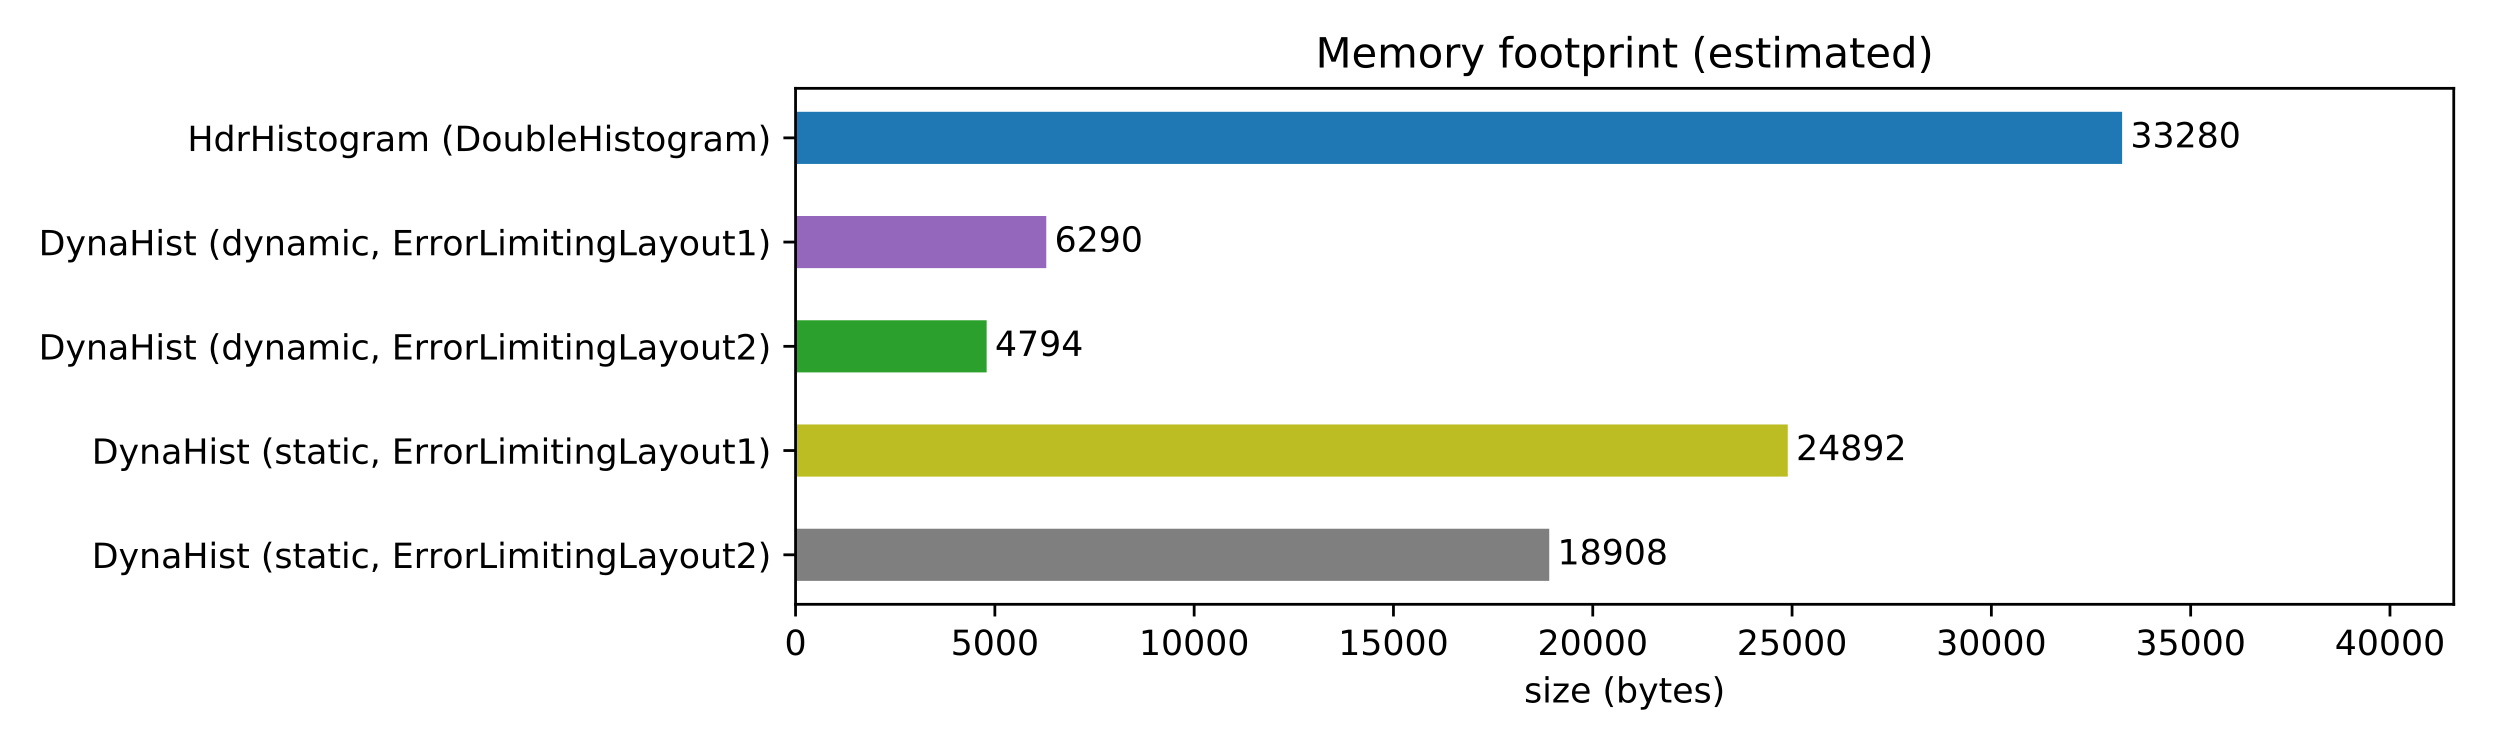
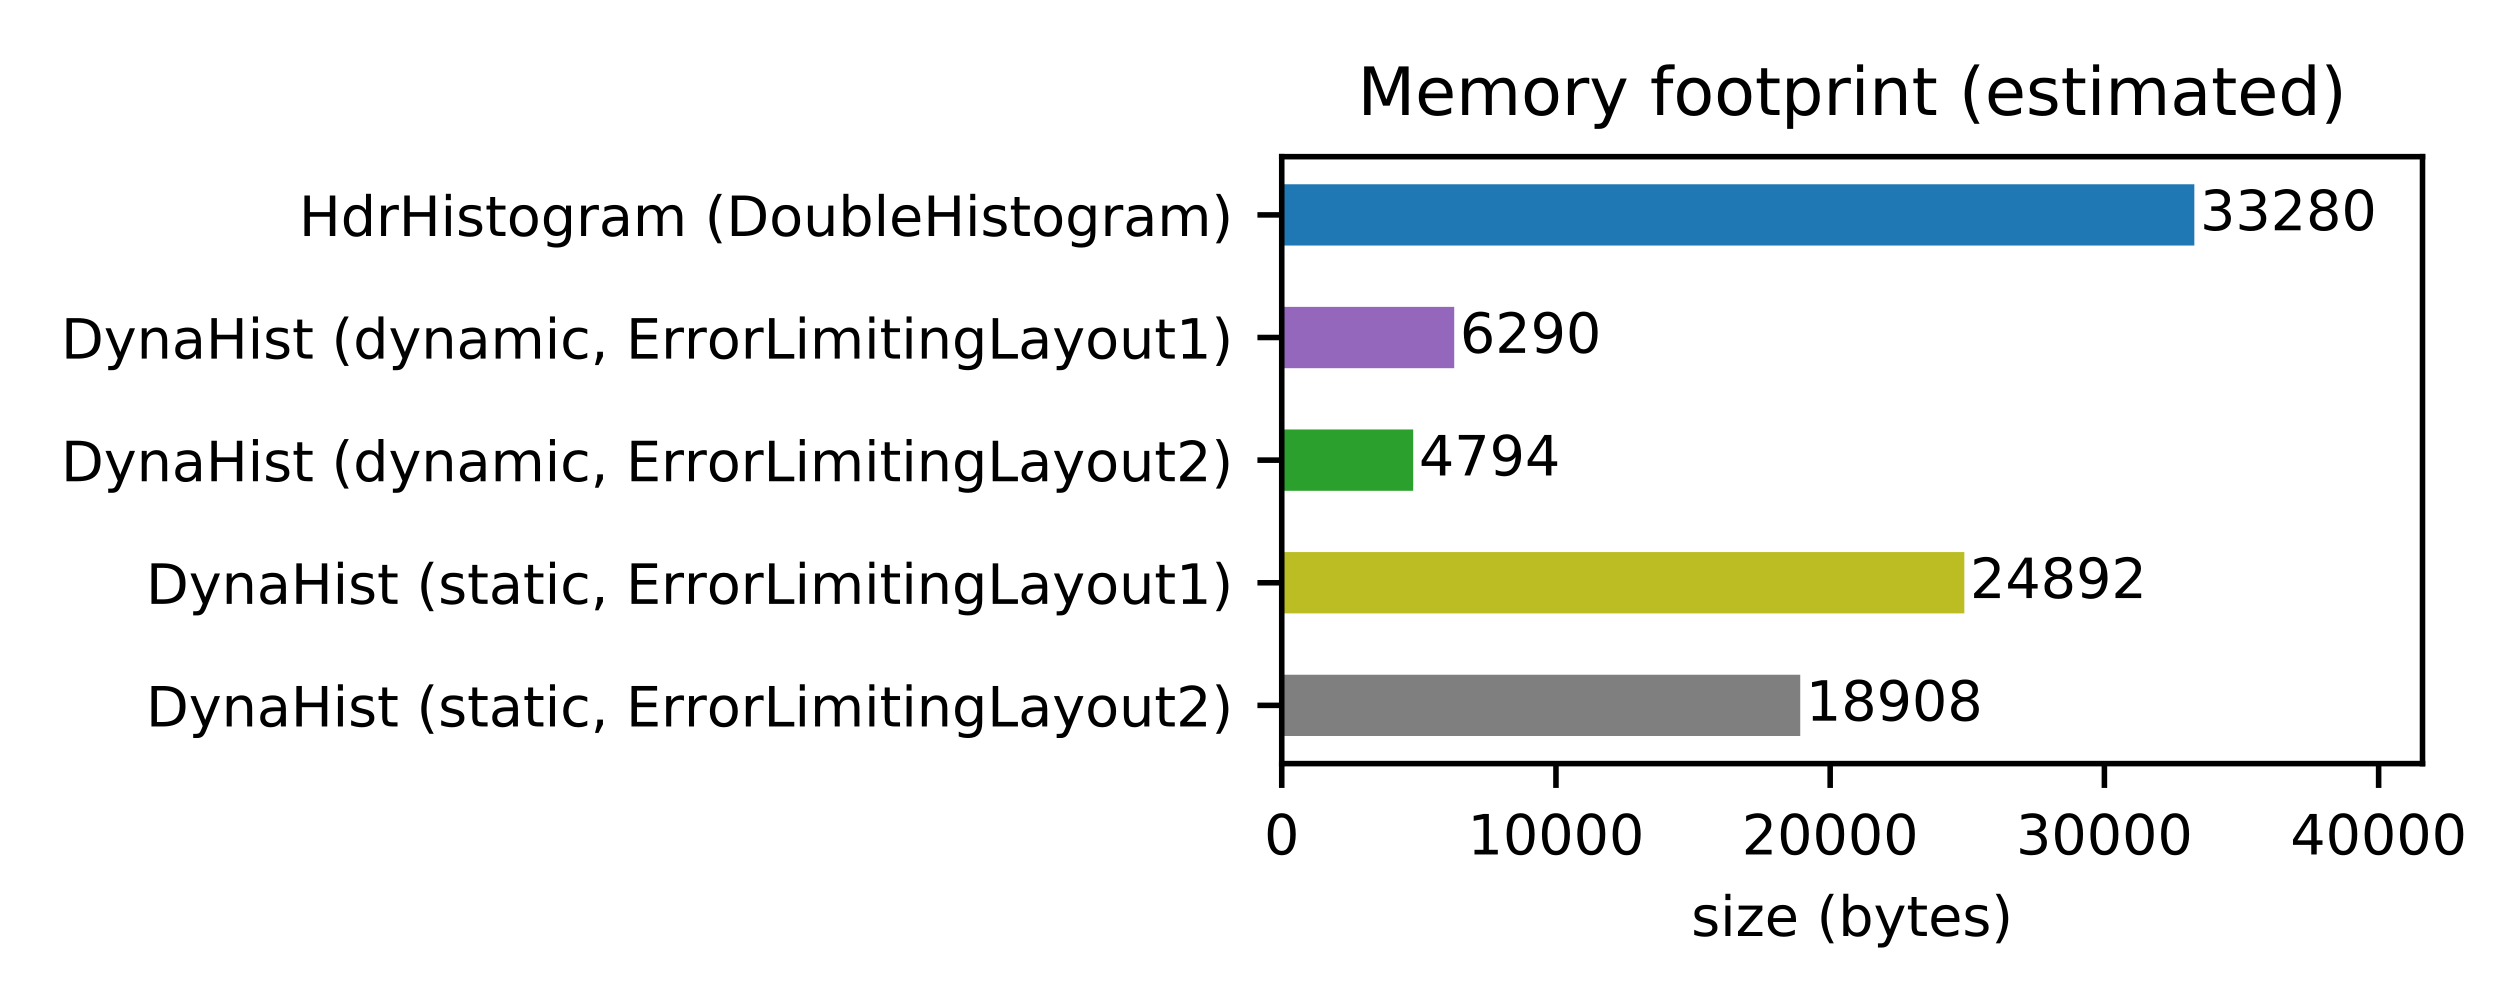
- <svg xmlns="http://www.w3.org/2000/svg" xmlns:xlink="http://www.w3.org/1999/xlink" height="216pt" version="1.1" viewBox="0 0 720 216" width="720pt">
+ <svg xmlns="http://www.w3.org/2000/svg" xmlns:xlink="http://www.w3.org/1999/xlink" height="144pt" version="1.1" viewBox="0 0 360 144" width="360pt">
  <defs>
    <style type="text/css">
*{stroke-linecap:butt;stroke-linejoin:round;}
  </style>
  </defs>
  <g id="figure_1">
    <g id="patch_1">
-       <path d="M 0 216  L 720 216  L 720 0  L 0 0  z " style="fill:#ffffff;" />
+       <path d="M 0 144  L 360 144  L 360 0  L 0 0  z " style="fill:#ffffff;" />
    </g>
    <g id="axes_1">
      <g id="patch_2">
-         <path d="M 229.12 174.04  L 706.68 174.04  L 706.68 25.44  L 229.12 25.44  z " style="fill:#ffffff;" />
+         <path d="M 184.57 109.96  L 348.84 109.96  L 348.84 22.56  L 184.57 22.56  z " style="fill:#ffffff;" />
      </g>
      <g id="patch_3">
-         <path clip-path="url(#pbfd92717bb)" d="M 229.12 167.285  L 446.18 167.285  L 446.18 152.275  L 229.12 152.275  z " style="fill:#7f7f7f;" />
+         <path clip-path="url(#p6c9e7f36b6)" d="M 184.57 105.987  L 259.234 105.987  L 259.234 97.159  L 184.57 97.159  z " style="fill:#7f7f7f;" />
      </g>
      <g id="patch_4">
-         <path clip-path="url(#pbfd92717bb)" d="M 229.12 137.265  L 514.875 137.265  L 514.875 122.255  L 229.12 122.255  z " style="fill:#bcbd22;" />
+         <path clip-path="url(#p6c9e7f36b6)" d="M 184.57 88.331  L 282.863 88.331  L 282.863 79.502  L 184.57 79.502  z " style="fill:#bcbd22;" />
      </g>
      <g id="patch_5">
-         <path clip-path="url(#pbfd92717bb)" d="M 229.12 107.245  L 284.154 107.245  L 284.154 92.235  L 229.12 92.235  z " style="fill:#2ca02c;" />
+         <path clip-path="url(#p6c9e7f36b6)" d="M 184.57 70.674  L 203.501 70.674  L 203.501 61.846  L 184.57 61.846  z " style="fill:#2ca02c;" />
      </g>
      <g id="patch_6">
-         <path clip-path="url(#pbfd92717bb)" d="M 229.12 77.225  L 301.328 77.225  L 301.328 62.215  L 229.12 62.215  z " style="fill:#9467bd;" />
+         <path clip-path="url(#p6c9e7f36b6)" d="M 184.57 53.018  L 209.408 53.018  L 209.408 44.189  L 184.57 44.189  z " style="fill:#9467bd;" />
      </g>
      <g id="patch_7">
-         <path clip-path="url(#pbfd92717bb)" d="M 229.12 47.205  L 611.168 47.205  L 611.168 32.195  L 229.12 32.195  z " style="fill:#1f77b4;" />
+         <path clip-path="url(#p6c9e7f36b6)" d="M 184.57 35.361  L 315.986 35.361  L 315.986 26.533  L 184.57 26.533  z " style="fill:#1f77b4;" />
      </g>
      <g id="matplotlib.axis_1">
        <g id="xtick_1">
          <g id="line2d_1">
            <defs>
-               <path d="M 0 0  L 0 3.5  " id="m7720853789" style="stroke:#000000;stroke-width:0.8;" />
-             </defs>
-             <g>
-               <use style="stroke:#000000;stroke-width:0.8;" x="229.12" xlink:href="#m7720853789" y="174.04" />
+               <path d="M 0 0  L 0 3.5  " id="m98d4eafa57" style="stroke:#000000;stroke-width:0.8;" />
+             </defs>
+             <g>
+               <use style="stroke:#000000;stroke-width:0.8;" x="184.57" xlink:href="#m98d4eafa57" y="109.96" />
            </g>
          </g>
          <g id="text_1">
            <defs>
              <path d="M 31.781 66.406  Q 24.172 66.406 20.328 58.906  Q 16.5 51.422 16.5 36.375  Q 16.5 21.391 20.328 13.891  Q 24.172 6.391 31.781 6.391  Q 39.453 6.391 43.281 13.891  Q 47.125 21.391 47.125 36.375  Q 47.125 51.422 43.281 58.906  Q 39.453 66.406 31.781 66.406  z M 31.781 74.219  Q 44.047 74.219 50.516 64.516  Q 56.984 54.828 56.984 36.375  Q 56.984 17.969 50.516 8.266  Q 44.047 -1.422 31.781 -1.422  Q 19.531 -1.422 13.062 8.266  Q 6.594 17.969 6.594 36.375  Q 6.594 54.828 13.062 64.516  Q 19.531 74.219 31.781 74.219  z " id="DejaVuSans-30" />
            </defs>
-             <g transform="translate(225.9387 188.6384)scale(0.1 -0.1)">
+             <g transform="translate(182.025 123.0387)scale(0.08 -0.08)">
              <use xlink:href="#DejaVuSans-30" />
            </g>
          </g>
        </g>
        <g id="xtick_2">
          <g id="line2d_2">
            <g>
-               <use style="stroke:#000000;stroke-width:0.8;" x="286.519" xlink:href="#m7720853789" y="174.04" />
+               <use style="stroke:#000000;stroke-width:0.8;" x="224.058" xlink:href="#m98d4eafa57" y="109.96" />
            </g>
          </g>
          <g id="text_2">
            <defs>
-               <path d="M 10.797 72.906  L 49.516 72.906  L 49.516 64.594  L 19.828 64.594  L 19.828 46.734  Q 21.969 47.469 24.109 47.828  Q 26.266 48.188 28.422 48.188  Q 40.625 48.188 47.75 41.5  Q 54.891 34.812 54.891 23.391  Q 54.891 11.625 47.562 5.094  Q 40.234 -1.422 26.906 -1.422  Q 22.312 -1.422 17.547 -0.641  Q 12.797 0.141 7.719 1.703  L 7.719 11.625  Q 12.109 9.234 16.797 8.062  Q 21.484 6.891 26.703 6.891  Q 35.156 6.891 40.078 11.328  Q 45.016 15.766 45.016 23.391  Q 45.016 31 40.078 35.438  Q 35.156 39.891 26.703 39.891  Q 22.75 39.891 18.812 39.016  Q 14.891 38.141 10.797 36.281  z " id="DejaVuSans-35" />
-             </defs>
-             <g transform="translate(273.794 188.6384)scale(0.1 -0.1)">
-               <use xlink:href="#DejaVuSans-35" />
-               <use x="63.623" xlink:href="#DejaVuSans-30" />
-               <use x="127.246" xlink:href="#DejaVuSans-30" />
-               <use x="190.869" xlink:href="#DejaVuSans-30" />
-             </g>
-           </g>
-         </g>
-         <g id="xtick_3">
-           <g id="line2d_3">
-             <g>
-               <use style="stroke:#000000;stroke-width:0.8;" x="343.918" xlink:href="#m7720853789" y="174.04" />
-             </g>
-           </g>
-           <g id="text_3">
-             <defs>
              <path d="M 12.406 8.297  L 28.516 8.297  L 28.516 63.922  L 10.984 60.406  L 10.984 69.391  L 28.422 72.906  L 38.281 72.906  L 38.281 8.297  L 54.391 8.297  L 54.391 0  L 12.406 0  z " id="DejaVuSans-31" />
            </defs>
-             <g transform="translate(328.0118 188.6384)scale(0.1 -0.1)">
+             <g transform="translate(211.333 123.0387)scale(0.08 -0.08)">
              <use xlink:href="#DejaVuSans-31" />
              <use x="63.623" xlink:href="#DejaVuSans-30" />
              <use x="127.246" xlink:href="#DejaVuSans-30" />
              <use x="190.869" xlink:href="#DejaVuSans-30" />
              <use x="254.492" xlink:href="#DejaVuSans-30" />
            </g>
          </g>
        </g>
-         <g id="xtick_4">
-           <g id="line2d_4">
-             <g>
-               <use style="stroke:#000000;stroke-width:0.8;" x="401.317" xlink:href="#m7720853789" y="174.04" />
-             </g>
-           </g>
-           <g id="text_4">
-             <g transform="translate(385.4109 188.6384)scale(0.1 -0.1)">
-               <use xlink:href="#DejaVuSans-31" />
-               <use x="63.623" xlink:href="#DejaVuSans-35" />
-               <use x="127.246" xlink:href="#DejaVuSans-30" />
-               <use x="190.869" xlink:href="#DejaVuSans-30" />
-               <use x="254.492" xlink:href="#DejaVuSans-30" />
-             </g>
-           </g>
-         </g>
-         <g id="xtick_5">
-           <g id="line2d_5">
-             <g>
-               <use style="stroke:#000000;stroke-width:0.8;" x="458.716" xlink:href="#m7720853789" y="174.04" />
-             </g>
-           </g>
-           <g id="text_5">
+         <g id="xtick_3">
+           <g id="line2d_3">
+             <g>
+               <use style="stroke:#000000;stroke-width:0.8;" x="263.546" xlink:href="#m98d4eafa57" y="109.96" />
+             </g>
+           </g>
+           <g id="text_3">
            <defs>
              <path d="M 19.188 8.297  L 53.609 8.297  L 53.609 0  L 7.328 0  L 7.328 8.297  Q 12.938 14.109 22.625 23.891  Q 32.328 33.688 34.812 36.531  Q 39.547 41.844 41.422 45.531  Q 43.312 49.219 43.312 52.781  Q 43.312 58.594 39.234 62.25  Q 35.156 65.922 28.609 65.922  Q 23.969 65.922 18.812 64.312  Q 13.672 62.703 7.812 59.422  L 7.812 69.391  Q 13.766 71.781 18.938 73  Q 24.125 74.219 28.422 74.219  Q 39.75 74.219 46.484 68.547  Q 53.219 62.891 53.219 53.422  Q 53.219 48.922 51.531 44.891  Q 49.859 40.875 45.406 35.406  Q 44.188 33.984 37.641 27.219  Q 31.109 20.453 19.188 8.297  z " id="DejaVuSans-32" />
            </defs>
-             <g transform="translate(442.8099 188.6384)scale(0.1 -0.1)">
+             <g transform="translate(250.821 123.0387)scale(0.08 -0.08)">
              <use xlink:href="#DejaVuSans-32" />
              <use x="63.623" xlink:href="#DejaVuSans-30" />
              <use x="127.246" xlink:href="#DejaVuSans-30" />
              <use x="190.869" xlink:href="#DejaVuSans-30" />
              <use x="254.492" xlink:href="#DejaVuSans-30" />
            </g>
          </g>
        </g>
-         <g id="xtick_6">
-           <g id="line2d_6">
-             <g>
-               <use style="stroke:#000000;stroke-width:0.8;" x="516.115" xlink:href="#m7720853789" y="174.04" />
-             </g>
-           </g>
-           <g id="text_6">
-             <g transform="translate(500.2089 188.6384)scale(0.1 -0.1)">
-               <use xlink:href="#DejaVuSans-32" />
-               <use x="63.623" xlink:href="#DejaVuSans-35" />
-               <use x="127.246" xlink:href="#DejaVuSans-30" />
-               <use x="190.869" xlink:href="#DejaVuSans-30" />
-               <use x="254.492" xlink:href="#DejaVuSans-30" />
-             </g>
-           </g>
-         </g>
-         <g id="xtick_7">
-           <g id="line2d_7">
-             <g>
-               <use style="stroke:#000000;stroke-width:0.8;" x="573.514" xlink:href="#m7720853789" y="174.04" />
-             </g>
-           </g>
-           <g id="text_7">
+         <g id="xtick_4">
+           <g id="line2d_4">
+             <g>
+               <use style="stroke:#000000;stroke-width:0.8;" x="303.034" xlink:href="#m98d4eafa57" y="109.96" />
+             </g>
+           </g>
+           <g id="text_4">
            <defs>
              <path d="M 40.578 39.312  Q 47.656 37.797 51.625 33  Q 55.609 28.219 55.609 21.188  Q 55.609 10.406 48.188 4.484  Q 40.766 -1.422 27.094 -1.422  Q 22.516 -1.422 17.656 -0.516  Q 12.797 0.391 7.625 2.203  L 7.625 11.719  Q 11.719 9.328 16.594 8.109  Q 21.484 6.891 26.812 6.891  Q 36.078 6.891 40.938 10.547  Q 45.797 14.203 45.797 21.188  Q 45.797 27.641 41.281 31.266  Q 36.766 34.906 28.719 34.906  L 20.219 34.906  L 20.219 43.016  L 29.109 43.016  Q 36.375 43.016 40.234 45.922  Q 44.094 48.828 44.094 54.297  Q 44.094 59.906 40.109 62.906  Q 36.141 65.922 28.719 65.922  Q 24.656 65.922 20.016 65.031  Q 15.375 64.156 9.812 62.312  L 9.812 71.094  Q 15.438 72.656 20.344 73.438  Q 25.25 74.219 29.594 74.219  Q 40.828 74.219 47.359 69.109  Q 53.906 64.016 53.906 55.328  Q 53.906 49.266 50.438 45.094  Q 46.969 40.922 40.578 39.312  z " id="DejaVuSans-33" />
            </defs>
-             <g transform="translate(557.608 188.6384)scale(0.1 -0.1)">
+             <g transform="translate(290.3089 123.0387)scale(0.08 -0.08)">
              <use xlink:href="#DejaVuSans-33" />
              <use x="63.623" xlink:href="#DejaVuSans-30" />
              <use x="127.246" xlink:href="#DejaVuSans-30" />
              <use x="190.869" xlink:href="#DejaVuSans-30" />
              <use x="254.492" xlink:href="#DejaVuSans-30" />
            </g>
          </g>
        </g>
-         <g id="xtick_8">
-           <g id="line2d_8">
-             <g>
-               <use style="stroke:#000000;stroke-width:0.8;" x="630.913" xlink:href="#m7720853789" y="174.04" />
-             </g>
-           </g>
-           <g id="text_8">
-             <g transform="translate(615.007 188.6384)scale(0.1 -0.1)">
-               <use xlink:href="#DejaVuSans-33" />
-               <use x="63.623" xlink:href="#DejaVuSans-35" />
-               <use x="127.246" xlink:href="#DejaVuSans-30" />
-               <use x="190.869" xlink:href="#DejaVuSans-30" />
-               <use x="254.492" xlink:href="#DejaVuSans-30" />
-             </g>
-           </g>
-         </g>
-         <g id="xtick_9">
-           <g id="line2d_9">
-             <g>
-               <use style="stroke:#000000;stroke-width:0.8;" x="688.312" xlink:href="#m7720853789" y="174.04" />
-             </g>
-           </g>
-           <g id="text_9">
+         <g id="xtick_5">
+           <g id="line2d_5">
+             <g>
+               <use style="stroke:#000000;stroke-width:0.8;" x="342.522" xlink:href="#m98d4eafa57" y="109.96" />
+             </g>
+           </g>
+           <g id="text_5">
            <defs>
              <path d="M 37.797 64.312  L 12.891 25.391  L 37.797 25.391  z M 35.203 72.906  L 47.609 72.906  L 47.609 25.391  L 58.016 25.391  L 58.016 17.188  L 47.609 17.188  L 47.609 0  L 37.797 0  L 37.797 17.188  L 4.891 17.188  L 4.891 26.703  z " id="DejaVuSans-34" />
            </defs>
-             <g transform="translate(672.4061 188.6384)scale(0.1 -0.1)">
+             <g transform="translate(329.7969 123.0387)scale(0.08 -0.08)">
              <use xlink:href="#DejaVuSans-34" />
              <use x="63.623" xlink:href="#DejaVuSans-30" />
              <use x="127.246" xlink:href="#DejaVuSans-30" />
              <use x="190.869" xlink:href="#DejaVuSans-30" />
              <use x="254.492" xlink:href="#DejaVuSans-30" />
            </g>
          </g>
        </g>
-         <g id="text_10">
+         <g id="text_6">
          <defs>
            <path d="M 44.281 53.078  L 44.281 44.578  Q 40.484 46.531 36.375 47.5  Q 32.281 48.484 27.875 48.484  Q 21.188 48.484 17.844 46.438  Q 14.5 44.391 14.5 40.281  Q 14.5 37.156 16.891 35.375  Q 19.281 33.594 26.516 31.984  L 29.594 31.297  Q 39.156 29.25 43.188 25.516  Q 47.219 21.781 47.219 15.094  Q 47.219 7.469 41.188 3.016  Q 35.156 -1.422 24.609 -1.422  Q 20.219 -1.422 15.453 -0.562  Q 10.688 0.297 5.422 2  L 5.422 11.281  Q 10.406 8.688 15.234 7.391  Q 20.062 6.109 24.812 6.109  Q 31.156 6.109 34.562 8.281  Q 37.984 10.453 37.984 14.406  Q 37.984 18.062 35.516 20.016  Q 33.062 21.969 24.703 23.781  L 21.578 24.516  Q 13.234 26.266 9.516 29.906  Q 5.812 33.547 5.812 39.891  Q 5.812 47.609 11.281 51.797  Q 16.75 56 26.812 56  Q 31.781 56 36.172 55.266  Q 40.578 54.547 44.281 53.078  z " id="DejaVuSans-73" />
            <path d="M 9.422 54.688  L 18.406 54.688  L 18.406 0  L 9.422 0  z M 9.422 75.984  L 18.406 75.984  L 18.406 64.594  L 9.422 64.594  z " id="DejaVuSans-69" />
            <path d="M 5.516 54.688  L 48.188 54.688  L 48.188 46.484  L 14.406 7.172  L 48.188 7.172  L 48.188 0  L 4.297 0  L 4.297 8.203  L 38.094 47.516  L 5.516 47.516  z " id="DejaVuSans-7a" />
            <path d="M 56.203 29.594  L 56.203 25.203  L 14.891 25.203  Q 15.484 15.922 20.484 11.062  Q 25.484 6.203 34.422 6.203  Q 39.594 6.203 44.453 7.469  Q 49.312 8.734 54.109 11.281  L 54.109 2.781  Q 49.266 0.734 44.188 -0.344  Q 39.109 -1.422 33.891 -1.422  Q 20.797 -1.422 13.156 6.188  Q 5.516 13.812 5.516 26.812  Q 5.516 40.234 12.766 48.109  Q 20.016 56 32.328 56  Q 43.359 56 49.781 48.891  Q 56.203 41.797 56.203 29.594  z M 47.219 32.234  Q 47.125 39.594 43.094 43.984  Q 39.062 48.391 32.422 48.391  Q 24.906 48.391 20.391 44.141  Q 15.875 39.891 15.188 32.172  z " id="DejaVuSans-65" />
            <path id="DejaVuSans-20" />
            <path d="M 31 75.875  Q 24.469 64.656 21.281 53.656  Q 18.109 42.672 18.109 31.391  Q 18.109 20.125 21.312 9.062  Q 24.516 -2 31 -13.188  L 23.188 -13.188  Q 15.875 -1.703 12.234 9.375  Q 8.594 20.453 8.594 31.391  Q 8.594 42.281 12.203 53.312  Q 15.828 64.359 23.188 75.875  z " id="DejaVuSans-28" />
            <path d="M 48.688 27.297  Q 48.688 37.203 44.609 42.844  Q 40.531 48.484 33.406 48.484  Q 26.266 48.484 22.188 42.844  Q 18.109 37.203 18.109 27.297  Q 18.109 17.391 22.188 11.75  Q 26.266 6.109 33.406 6.109  Q 40.531 6.109 44.609 11.75  Q 48.688 17.391 48.688 27.297  z M 18.109 46.391  Q 20.953 51.266 25.266 53.625  Q 29.594 56 35.594 56  Q 45.562 56 51.781 48.094  Q 58.016 40.188 58.016 27.297  Q 58.016 14.406 51.781 6.484  Q 45.562 -1.422 35.594 -1.422  Q 29.594 -1.422 25.266 0.953  Q 20.953 3.328 18.109 8.203  L 18.109 0  L 9.078 0  L 9.078 75.984  L 18.109 75.984  z " id="DejaVuSans-62" />
            <path d="M 32.172 -5.078  Q 28.375 -14.844 24.75 -17.812  Q 21.141 -20.797 15.094 -20.797  L 7.906 -20.797  L 7.906 -13.281  L 13.188 -13.281  Q 16.891 -13.281 18.938 -11.516  Q 21 -9.766 23.484 -3.219  L 25.094 0.875  L 2.984 54.688  L 12.5 54.688  L 29.594 11.922  L 46.688 54.688  L 56.203 54.688  z " id="DejaVuSans-79" />
            <path d="M 18.312 70.219  L 18.312 54.688  L 36.812 54.688  L 36.812 47.703  L 18.312 47.703  L 18.312 18.016  Q 18.312 11.328 20.141 9.422  Q 21.969 7.516 27.594 7.516  L 36.812 7.516  L 36.812 0  L 27.594 0  Q 17.188 0 13.234 3.875  Q 9.281 7.766 9.281 18.016  L 9.281 47.703  L 2.688 47.703  L 2.688 54.688  L 9.281 54.688  L 9.281 70.219  z " id="DejaVuSans-74" />
            <path d="M 8.016 75.875  L 15.828 75.875  Q 23.141 64.359 26.781 53.312  Q 30.422 42.281 30.422 31.391  Q 30.422 20.453 26.781 9.375  Q 23.141 -1.703 15.828 -13.188  L 8.016 -13.188  Q 14.5 -2 17.703 9.062  Q 20.906 20.125 20.906 31.391  Q 20.906 42.672 17.703 53.656  Q 14.5 64.656 8.016 75.875  z " id="DejaVuSans-29" />
          </defs>
-           <g transform="translate(438.9398 202.3166)scale(0.1 -0.1)">
+           <g transform="translate(243.5369 134.7812)scale(0.08 -0.08)">
            <use xlink:href="#DejaVuSans-73" />
            <use x="52.1" xlink:href="#DejaVuSans-69" />
            <use x="79.883" xlink:href="#DejaVuSans-7a" />
            <use x="132.373" xlink:href="#DejaVuSans-65" />
            <use x="193.896" xlink:href="#DejaVuSans-20" />
            <use x="225.684" xlink:href="#DejaVuSans-28" />
            <use x="264.697" xlink:href="#DejaVuSans-62" />
            <use x="328.174" xlink:href="#DejaVuSans-79" />
            <use x="387.354" xlink:href="#DejaVuSans-74" />
            <use x="426.562" xlink:href="#DejaVuSans-65" />
            <use x="488.086" xlink:href="#DejaVuSans-73" />
            <use x="540.186" xlink:href="#DejaVuSans-29" />
          </g>
        </g>
      </g>
      <g id="matplotlib.axis_2">
        <g id="ytick_1">
-           <g id="line2d_10">
-             <defs>
-               <path d="M 0 0  L -3.5 0  " id="m6dd044ab16" style="stroke:#000000;stroke-width:0.8;" />
-             </defs>
-             <g>
-               <use style="stroke:#000000;stroke-width:0.8;" x="229.12" xlink:href="#m6dd044ab16" y="159.78" />
-             </g>
-           </g>
-           <g id="text_11">
+           <g id="line2d_6">
+             <defs>
+               <path d="M 0 0  L -3.5 0  " id="md599ede37a" style="stroke:#000000;stroke-width:0.8;" />
+             </defs>
+             <g>
+               <use style="stroke:#000000;stroke-width:0.8;" x="184.57" xlink:href="#md599ede37a" y="101.573" />
+             </g>
+           </g>
+           <g id="text_7">
            <defs>
              <path d="M 19.672 64.797  L 19.672 8.109  L 31.594 8.109  Q 46.688 8.109 53.688 14.938  Q 60.688 21.781 60.688 36.531  Q 60.688 51.172 53.688 57.984  Q 46.688 64.797 31.594 64.797  z M 9.812 72.906  L 30.078 72.906  Q 51.266 72.906 61.172 64.094  Q 71.094 55.281 71.094 36.531  Q 71.094 17.672 61.125 8.828  Q 51.172 0 30.078 0  L 9.812 0  z " id="DejaVuSans-44" />
              <path d="M 54.891 33.016  L 54.891 0  L 45.906 0  L 45.906 32.719  Q 45.906 40.484 42.875 44.328  Q 39.844 48.188 33.797 48.188  Q 26.516 48.188 22.312 43.547  Q 18.109 38.922 18.109 30.906  L 18.109 0  L 9.078 0  L 9.078 54.688  L 18.109 54.688  L 18.109 46.188  Q 21.344 51.125 25.703 53.562  Q 30.078 56 35.797 56  Q 45.219 56 50.047 50.172  Q 54.891 44.344 54.891 33.016  z " id="DejaVuSans-6e" />
              <path d="M 34.281 27.484  Q 23.391 27.484 19.188 25  Q 14.984 22.516 14.984 16.5  Q 14.984 11.719 18.141 8.906  Q 21.297 6.109 26.703 6.109  Q 34.188 6.109 38.703 11.406  Q 43.219 16.703 43.219 25.484  L 43.219 27.484  z M 52.203 31.203  L 52.203 0  L 43.219 0  L 43.219 8.297  Q 40.141 3.328 35.547 0.953  Q 30.953 -1.422 24.312 -1.422  Q 15.922 -1.422 10.953 3.297  Q 6 8.016 6 15.922  Q 6 25.141 12.172 29.828  Q 18.359 34.516 30.609 34.516  L 43.219 34.516  L 43.219 35.406  Q 43.219 41.609 39.141 45  Q 35.062 48.391 27.688 48.391  Q 23 48.391 18.547 47.266  Q 14.109 46.141 10.016 43.891  L 10.016 52.203  Q 14.938 54.109 19.578 55.047  Q 24.219 56 28.609 56  Q 40.484 56 46.344 49.844  Q 52.203 43.703 52.203 31.203  z " id="DejaVuSans-61" />
              <path d="M 9.812 72.906  L 19.672 72.906  L 19.672 43.016  L 55.516 43.016  L 55.516 72.906  L 65.375 72.906  L 65.375 0  L 55.516 0  L 55.516 34.719  L 19.672 34.719  L 19.672 0  L 9.812 0  z " id="DejaVuSans-48" />
              <path d="M 48.781 52.594  L 48.781 44.188  Q 44.969 46.297 41.141 47.344  Q 37.312 48.391 33.406 48.391  Q 24.656 48.391 19.812 42.844  Q 14.984 37.312 14.984 27.297  Q 14.984 17.281 19.812 11.734  Q 24.656 6.203 33.406 6.203  Q 37.312 6.203 41.141 7.25  Q 44.969 8.297 48.781 10.406  L 48.781 2.094  Q 45.016 0.344 40.984 -0.531  Q 36.969 -1.422 32.422 -1.422  Q 20.062 -1.422 12.781 6.344  Q 5.516 14.109 5.516 27.297  Q 5.516 40.672 12.859 48.328  Q 20.219 56 33.016 56  Q 37.156 56 41.109 55.141  Q 45.062 54.297 48.781 52.594  z " id="DejaVuSans-63" />
              <path d="M 11.719 12.406  L 22.016 12.406  L 22.016 4  L 14.016 -11.625  L 7.719 -11.625  L 11.719 4  z " id="DejaVuSans-2c" />
              <path d="M 9.812 72.906  L 55.906 72.906  L 55.906 64.594  L 19.672 64.594  L 19.672 43.016  L 54.391 43.016  L 54.391 34.719  L 19.672 34.719  L 19.672 8.297  L 56.781 8.297  L 56.781 0  L 9.812 0  z " id="DejaVuSans-45" />
              <path d="M 41.109 46.297  Q 39.594 47.172 37.812 47.578  Q 36.031 48 33.891 48  Q 26.266 48 22.188 43.047  Q 18.109 38.094 18.109 28.812  L 18.109 0  L 9.078 0  L 9.078 54.688  L 18.109 54.688  L 18.109 46.188  Q 20.953 51.172 25.484 53.578  Q 30.031 56 36.531 56  Q 37.453 56 38.578 55.875  Q 39.703 55.766 41.062 55.516  z " id="DejaVuSans-72" />
              <path d="M 30.609 48.391  Q 23.391 48.391 19.188 42.75  Q 14.984 37.109 14.984 27.297  Q 14.984 17.484 19.156 11.844  Q 23.344 6.203 30.609 6.203  Q 37.797 6.203 41.984 11.859  Q 46.188 17.531 46.188 27.297  Q 46.188 37.016 41.984 42.703  Q 37.797 48.391 30.609 48.391  z M 30.609 56  Q 42.328 56 49.016 48.375  Q 55.719 40.766 55.719 27.297  Q 55.719 13.875 49.016 6.219  Q 42.328 -1.422 30.609 -1.422  Q 18.844 -1.422 12.172 6.219  Q 5.516 13.875 5.516 27.297  Q 5.516 40.766 12.172 48.375  Q 18.844 56 30.609 56  z " id="DejaVuSans-6f" />
              <path d="M 9.812 72.906  L 19.672 72.906  L 19.672 8.297  L 55.172 8.297  L 55.172 0  L 9.812 0  z " id="DejaVuSans-4c" />
              <path d="M 52 44.188  Q 55.375 50.25 60.062 53.125  Q 64.75 56 71.094 56  Q 79.641 56 84.281 50.016  Q 88.922 44.047 88.922 33.016  L 88.922 0  L 79.891 0  L 79.891 32.719  Q 79.891 40.578 77.094 44.375  Q 74.312 48.188 68.609 48.188  Q 61.625 48.188 57.562 43.547  Q 53.516 38.922 53.516 30.906  L 53.516 0  L 44.484 0  L 44.484 32.719  Q 44.484 40.625 41.703 44.406  Q 38.922 48.188 33.109 48.188  Q 26.219 48.188 22.156 43.531  Q 18.109 38.875 18.109 30.906  L 18.109 0  L 9.078 0  L 9.078 54.688  L 18.109 54.688  L 18.109 46.188  Q 21.188 51.219 25.484 53.609  Q 29.781 56 35.688 56  Q 41.656 56 45.828 52.969  Q 50 49.953 52 44.188  z " id="DejaVuSans-6d" />
              <path d="M 45.406 27.984  Q 45.406 37.75 41.375 43.109  Q 37.359 48.484 30.078 48.484  Q 22.859 48.484 18.828 43.109  Q 14.797 37.75 14.797 27.984  Q 14.797 18.266 18.828 12.891  Q 22.859 7.516 30.078 7.516  Q 37.359 7.516 41.375 12.891  Q 45.406 18.266 45.406 27.984  z M 54.391 6.781  Q 54.391 -7.172 48.188 -13.984  Q 42 -20.797 29.203 -20.797  Q 24.469 -20.797 20.266 -20.094  Q 16.062 -19.391 12.109 -17.922  L 12.109 -9.188  Q 16.062 -11.328 19.922 -12.344  Q 23.781 -13.375 27.781 -13.375  Q 36.625 -13.375 41.016 -8.766  Q 45.406 -4.156 45.406 5.172  L 45.406 9.625  Q 42.625 4.781 38.281 2.391  Q 33.938 0 27.875 0  Q 17.828 0 11.672 7.656  Q 5.516 15.328 5.516 27.984  Q 5.516 40.672 11.672 48.328  Q 17.828 56 27.875 56  Q 33.938 56 38.281 53.609  Q 42.625 51.219 45.406 46.391  L 45.406 54.688  L 54.391 54.688  z " id="DejaVuSans-67" />
              <path d="M 8.5 21.578  L 8.5 54.688  L 17.484 54.688  L 17.484 21.922  Q 17.484 14.156 20.5 10.266  Q 23.531 6.391 29.594 6.391  Q 36.859 6.391 41.078 11.031  Q 45.312 15.672 45.312 23.688  L 45.312 54.688  L 54.297 54.688  L 54.297 0  L 45.312 0  L 45.312 8.406  Q 42.047 3.422 37.719 1  Q 33.406 -1.422 27.688 -1.422  Q 18.266 -1.422 13.375 4.438  Q 8.5 10.297 8.5 21.578  z M 31.109 56  z " id="DejaVuSans-75" />
            </defs>
-             <g transform="translate(26.43875 163.5796)scale(0.1 -0.1)">
+             <g transform="translate(21.025 104.6125)scale(0.08 -0.08)">
              <use xlink:href="#DejaVuSans-44" />
              <use x="77.002" xlink:href="#DejaVuSans-79" />
              <use x="136.182" xlink:href="#DejaVuSans-6e" />
              <use x="199.561" xlink:href="#DejaVuSans-61" />
              <use x="260.84" xlink:href="#DejaVuSans-48" />
              <use x="336.035" xlink:href="#DejaVuSans-69" />
              <use x="363.818" xlink:href="#DejaVuSans-73" />
              <use x="415.918" xlink:href="#DejaVuSans-74" />
              <use x="455.127" xlink:href="#DejaVuSans-20" />
              <use x="486.914" xlink:href="#DejaVuSans-28" />
              <use x="525.928" xlink:href="#DejaVuSans-73" />
              <use x="578.027" xlink:href="#DejaVuSans-74" />
              <use x="617.236" xlink:href="#DejaVuSans-61" />
              <use x="678.516" xlink:href="#DejaVuSans-74" />
              <use x="717.725" xlink:href="#DejaVuSans-69" />
              <use x="745.508" xlink:href="#DejaVuSans-63" />
              <use x="800.488" xlink:href="#DejaVuSans-2c" />
              <use x="832.275" xlink:href="#DejaVuSans-20" />
              <use x="864.062" xlink:href="#DejaVuSans-45" />
              <use x="927.246" xlink:href="#DejaVuSans-72" />
              <use x="968.344" xlink:href="#DejaVuSans-72" />
              <use x="1009.426" xlink:href="#DejaVuSans-6f" />
              <use x="1070.607" xlink:href="#DejaVuSans-72" />
              <use x="1111.721" xlink:href="#DejaVuSans-4c" />
              <use x="1167.434" xlink:href="#DejaVuSans-69" />
              <use x="1195.217" xlink:href="#DejaVuSans-6d" />
              <use x="1292.629" xlink:href="#DejaVuSans-69" />
              <use x="1320.412" xlink:href="#DejaVuSans-74" />
              <use x="1359.621" xlink:href="#DejaVuSans-69" />
              <use x="1387.404" xlink:href="#DejaVuSans-6e" />
              <use x="1450.783" xlink:href="#DejaVuSans-67" />
              <use x="1514.26" xlink:href="#DejaVuSans-4c" />
              <use x="1569.973" xlink:href="#DejaVuSans-61" />
              <use x="1631.252" xlink:href="#DejaVuSans-79" />
              <use x="1690.432" xlink:href="#DejaVuSans-6f" />
              <use x="1751.613" xlink:href="#DejaVuSans-75" />
              <use x="1814.992" xlink:href="#DejaVuSans-74" />
              <use x="1854.201" xlink:href="#DejaVuSans-32" />
              <use x="1917.824" xlink:href="#DejaVuSans-29" />
            </g>
          </g>
        </g>
        <g id="ytick_2">
-           <g id="line2d_11">
-             <g>
-               <use style="stroke:#000000;stroke-width:0.8;" x="229.12" xlink:href="#m6dd044ab16" y="129.76" />
-             </g>
-           </g>
-           <g id="text_12">
-             <g transform="translate(26.43875 133.5594)scale(0.1 -0.1)">
+           <g id="line2d_7">
+             <g>
+               <use style="stroke:#000000;stroke-width:0.8;" x="184.57" xlink:href="#md599ede37a" y="83.917" />
+             </g>
+           </g>
+           <g id="text_8">
+             <g transform="translate(21.025 86.95594)scale(0.08 -0.08)">
              <use xlink:href="#DejaVuSans-44" />
              <use x="77.002" xlink:href="#DejaVuSans-79" />
              <use x="136.182" xlink:href="#DejaVuSans-6e" />
              <use x="199.561" xlink:href="#DejaVuSans-61" />
              <use x="260.84" xlink:href="#DejaVuSans-48" />
              <use x="336.035" xlink:href="#DejaVuSans-69" />
              <use x="363.818" xlink:href="#DejaVuSans-73" />
              <use x="415.918" xlink:href="#DejaVuSans-74" />
              <use x="455.127" xlink:href="#DejaVuSans-20" />
              <use x="486.914" xlink:href="#DejaVuSans-28" />
              <use x="525.928" xlink:href="#DejaVuSans-73" />
              <use x="578.027" xlink:href="#DejaVuSans-74" />
              <use x="617.236" xlink:href="#DejaVuSans-61" />
              <use x="678.516" xlink:href="#DejaVuSans-74" />
              <use x="717.725" xlink:href="#DejaVuSans-69" />
              <use x="745.508" xlink:href="#DejaVuSans-63" />
              <use x="800.488" xlink:href="#DejaVuSans-2c" />
              <use x="832.275" xlink:href="#DejaVuSans-20" />
              <use x="864.062" xlink:href="#DejaVuSans-45" />
              <use x="927.246" xlink:href="#DejaVuSans-72" />
              <use x="968.344" xlink:href="#DejaVuSans-72" />
              <use x="1009.426" xlink:href="#DejaVuSans-6f" />
              <use x="1070.607" xlink:href="#DejaVuSans-72" />
              <use x="1111.721" xlink:href="#DejaVuSans-4c" />
              <use x="1167.434" xlink:href="#DejaVuSans-69" />
              <use x="1195.217" xlink:href="#DejaVuSans-6d" />
              <use x="1292.629" xlink:href="#DejaVuSans-69" />
              <use x="1320.412" xlink:href="#DejaVuSans-74" />
              <use x="1359.621" xlink:href="#DejaVuSans-69" />
              <use x="1387.404" xlink:href="#DejaVuSans-6e" />
              <use x="1450.783" xlink:href="#DejaVuSans-67" />
              <use x="1514.26" xlink:href="#DejaVuSans-4c" />
              <use x="1569.973" xlink:href="#DejaVuSans-61" />
              <use x="1631.252" xlink:href="#DejaVuSans-79" />
              <use x="1690.432" xlink:href="#DejaVuSans-6f" />
              <use x="1751.613" xlink:href="#DejaVuSans-75" />
              <use x="1814.992" xlink:href="#DejaVuSans-74" />
              <use x="1854.201" xlink:href="#DejaVuSans-31" />
              <use x="1917.824" xlink:href="#DejaVuSans-29" />
            </g>
          </g>
        </g>
        <g id="ytick_3">
-           <g id="line2d_12">
-             <g>
-               <use style="stroke:#000000;stroke-width:0.8;" x="229.12" xlink:href="#m6dd044ab16" y="99.74" />
-             </g>
-           </g>
-           <g id="text_13">
+           <g id="line2d_8">
+             <g>
+               <use style="stroke:#000000;stroke-width:0.8;" x="184.57" xlink:href="#md599ede37a" y="66.26" />
+             </g>
+           </g>
+           <g id="text_9">
            <defs>
              <path d="M 45.406 46.391  L 45.406 75.984  L 54.391 75.984  L 54.391 0  L 45.406 0  L 45.406 8.203  Q 42.578 3.328 38.25 0.953  Q 33.938 -1.422 27.875 -1.422  Q 17.969 -1.422 11.734 6.484  Q 5.516 14.406 5.516 27.297  Q 5.516 40.188 11.734 48.094  Q 17.969 56 27.875 56  Q 33.938 56 38.25 53.625  Q 42.578 51.266 45.406 46.391  z M 14.797 27.297  Q 14.797 17.391 18.875 11.75  Q 22.953 6.109 30.078 6.109  Q 37.203 6.109 41.297 11.75  Q 45.406 17.391 45.406 27.297  Q 45.406 37.203 41.297 42.844  Q 37.203 48.484 30.078 48.484  Q 22.953 48.484 18.875 42.844  Q 14.797 37.203 14.797 27.297  z " id="DejaVuSans-64" />
            </defs>
-             <g transform="translate(11.14344 103.5392)scale(0.1 -0.1)">
+             <g transform="translate(8.78875 69.29937)scale(0.08 -0.08)">
              <use xlink:href="#DejaVuSans-44" />
              <use x="77.002" xlink:href="#DejaVuSans-79" />
              <use x="136.182" xlink:href="#DejaVuSans-6e" />
              <use x="199.561" xlink:href="#DejaVuSans-61" />
              <use x="260.84" xlink:href="#DejaVuSans-48" />
              <use x="336.035" xlink:href="#DejaVuSans-69" />
              <use x="363.818" xlink:href="#DejaVuSans-73" />
              <use x="415.918" xlink:href="#DejaVuSans-74" />
              <use x="455.127" xlink:href="#DejaVuSans-20" />
              <use x="486.914" xlink:href="#DejaVuSans-28" />
              <use x="525.928" xlink:href="#DejaVuSans-64" />
              <use x="589.404" xlink:href="#DejaVuSans-79" />
              <use x="648.584" xlink:href="#DejaVuSans-6e" />
              <use x="711.963" xlink:href="#DejaVuSans-61" />
              <use x="773.242" xlink:href="#DejaVuSans-6d" />
              <use x="870.654" xlink:href="#DejaVuSans-69" />
              <use x="898.438" xlink:href="#DejaVuSans-63" />
              <use x="953.418" xlink:href="#DejaVuSans-2c" />
              <use x="985.205" xlink:href="#DejaVuSans-20" />
              <use x="1016.992" xlink:href="#DejaVuSans-45" />
              <use x="1080.176" xlink:href="#DejaVuSans-72" />
              <use x="1121.273" xlink:href="#DejaVuSans-72" />
              <use x="1162.355" xlink:href="#DejaVuSans-6f" />
              <use x="1223.537" xlink:href="#DejaVuSans-72" />
              <use x="1264.65" xlink:href="#DejaVuSans-4c" />
              <use x="1320.363" xlink:href="#DejaVuSans-69" />
              <use x="1348.146" xlink:href="#DejaVuSans-6d" />
              <use x="1445.559" xlink:href="#DejaVuSans-69" />
              <use x="1473.342" xlink:href="#DejaVuSans-74" />
              <use x="1512.551" xlink:href="#DejaVuSans-69" />
              <use x="1540.334" xlink:href="#DejaVuSans-6e" />
              <use x="1603.713" xlink:href="#DejaVuSans-67" />
              <use x="1667.189" xlink:href="#DejaVuSans-4c" />
              <use x="1722.902" xlink:href="#DejaVuSans-61" />
              <use x="1784.182" xlink:href="#DejaVuSans-79" />
              <use x="1843.361" xlink:href="#DejaVuSans-6f" />
              <use x="1904.543" xlink:href="#DejaVuSans-75" />
              <use x="1967.922" xlink:href="#DejaVuSans-74" />
              <use x="2007.131" xlink:href="#DejaVuSans-32" />
              <use x="2070.754" xlink:href="#DejaVuSans-29" />
            </g>
          </g>
        </g>
        <g id="ytick_4">
-           <g id="line2d_13">
-             <g>
-               <use style="stroke:#000000;stroke-width:0.8;" x="229.12" xlink:href="#m6dd044ab16" y="69.72" />
-             </g>
-           </g>
-           <g id="text_14">
-             <g transform="translate(11.14344 73.51902)scale(0.1 -0.1)">
+           <g id="line2d_9">
+             <g>
+               <use style="stroke:#000000;stroke-width:0.8;" x="184.57" xlink:href="#md599ede37a" y="48.603" />
+             </g>
+           </g>
+           <g id="text_10">
+             <g transform="translate(8.78875 51.64281)scale(0.08 -0.08)">
              <use xlink:href="#DejaVuSans-44" />
              <use x="77.002" xlink:href="#DejaVuSans-79" />
              <use x="136.182" xlink:href="#DejaVuSans-6e" />
              <use x="199.561" xlink:href="#DejaVuSans-61" />
              <use x="260.84" xlink:href="#DejaVuSans-48" />
              <use x="336.035" xlink:href="#DejaVuSans-69" />
              <use x="363.818" xlink:href="#DejaVuSans-73" />
              <use x="415.918" xlink:href="#DejaVuSans-74" />
              <use x="455.127" xlink:href="#DejaVuSans-20" />
              <use x="486.914" xlink:href="#DejaVuSans-28" />
              <use x="525.928" xlink:href="#DejaVuSans-64" />
              <use x="589.404" xlink:href="#DejaVuSans-79" />
              <use x="648.584" xlink:href="#DejaVuSans-6e" />
              <use x="711.963" xlink:href="#DejaVuSans-61" />
              <use x="773.242" xlink:href="#DejaVuSans-6d" />
              <use x="870.654" xlink:href="#DejaVuSans-69" />
              <use x="898.438" xlink:href="#DejaVuSans-63" />
              <use x="953.418" xlink:href="#DejaVuSans-2c" />
              <use x="985.205" xlink:href="#DejaVuSans-20" />
              <use x="1016.992" xlink:href="#DejaVuSans-45" />
              <use x="1080.176" xlink:href="#DejaVuSans-72" />
              <use x="1121.273" xlink:href="#DejaVuSans-72" />
              <use x="1162.355" xlink:href="#DejaVuSans-6f" />
              <use x="1223.537" xlink:href="#DejaVuSans-72" />
              <use x="1264.65" xlink:href="#DejaVuSans-4c" />
              <use x="1320.363" xlink:href="#DejaVuSans-69" />
              <use x="1348.146" xlink:href="#DejaVuSans-6d" />
              <use x="1445.559" xlink:href="#DejaVuSans-69" />
              <use x="1473.342" xlink:href="#DejaVuSans-74" />
              <use x="1512.551" xlink:href="#DejaVuSans-69" />
              <use x="1540.334" xlink:href="#DejaVuSans-6e" />
              <use x="1603.713" xlink:href="#DejaVuSans-67" />
              <use x="1667.189" xlink:href="#DejaVuSans-4c" />
              <use x="1722.902" xlink:href="#DejaVuSans-61" />
              <use x="1784.182" xlink:href="#DejaVuSans-79" />
              <use x="1843.361" xlink:href="#DejaVuSans-6f" />
              <use x="1904.543" xlink:href="#DejaVuSans-75" />
              <use x="1967.922" xlink:href="#DejaVuSans-74" />
              <use x="2007.131" xlink:href="#DejaVuSans-31" />
              <use x="2070.754" xlink:href="#DejaVuSans-29" />
            </g>
          </g>
        </g>
        <g id="ytick_5">
-           <g id="line2d_14">
-             <g>
-               <use style="stroke:#000000;stroke-width:0.8;" x="229.12" xlink:href="#m6dd044ab16" y="39.7" />
-             </g>
-           </g>
-           <g id="text_15">
+           <g id="line2d_10">
+             <g>
+               <use style="stroke:#000000;stroke-width:0.8;" x="184.57" xlink:href="#md599ede37a" y="30.947" />
+             </g>
+           </g>
+           <g id="text_11">
            <defs>
              <path d="M 9.422 75.984  L 18.406 75.984  L 18.406 0  L 9.422 0  z " id="DejaVuSans-6c" />
            </defs>
-             <g transform="translate(53.97313 43.49882)scale(0.1 -0.1)">
+             <g transform="translate(43.0525 33.98624)scale(0.08 -0.08)">
              <use xlink:href="#DejaVuSans-48" />
              <use x="75.195" xlink:href="#DejaVuSans-64" />
              <use x="138.672" xlink:href="#DejaVuSans-72" />
              <use x="179.785" xlink:href="#DejaVuSans-48" />
              <use x="254.98" xlink:href="#DejaVuSans-69" />
              <use x="282.764" xlink:href="#DejaVuSans-73" />
              <use x="334.863" xlink:href="#DejaVuSans-74" />
              <use x="374.072" xlink:href="#DejaVuSans-6f" />
              <use x="435.254" xlink:href="#DejaVuSans-67" />
              <use x="498.73" xlink:href="#DejaVuSans-72" />
              <use x="539.844" xlink:href="#DejaVuSans-61" />
              <use x="601.123" xlink:href="#DejaVuSans-6d" />
              <use x="698.535" xlink:href="#DejaVuSans-20" />
              <use x="730.322" xlink:href="#DejaVuSans-28" />
              <use x="769.336" xlink:href="#DejaVuSans-44" />
              <use x="846.338" xlink:href="#DejaVuSans-6f" />
              <use x="907.52" xlink:href="#DejaVuSans-75" />
              <use x="970.898" xlink:href="#DejaVuSans-62" />
              <use x="1034.375" xlink:href="#DejaVuSans-6c" />
              <use x="1062.158" xlink:href="#DejaVuSans-65" />
              <use x="1123.682" xlink:href="#DejaVuSans-48" />
              <use x="1198.877" xlink:href="#DejaVuSans-69" />
              <use x="1226.66" xlink:href="#DejaVuSans-73" />
              <use x="1278.76" xlink:href="#DejaVuSans-74" />
              <use x="1317.969" xlink:href="#DejaVuSans-6f" />
              <use x="1379.15" xlink:href="#DejaVuSans-67" />
              <use x="1442.627" xlink:href="#DejaVuSans-72" />
              <use x="1483.74" xlink:href="#DejaVuSans-61" />
              <use x="1545.02" xlink:href="#DejaVuSans-6d" />
              <use x="1642.432" xlink:href="#DejaVuSans-29" />
            </g>
          </g>
        </g>
      </g>
      <g id="patch_8">
-         <path d="M 229.12 174.04  L 229.12 25.44  " style="fill:none;stroke:#000000;stroke-linecap:square;stroke-linejoin:miter;stroke-width:0.8;" />
+         <path d="M 184.57 109.96  L 184.57 22.56  " style="fill:none;stroke:#000000;stroke-linecap:square;stroke-linejoin:miter;stroke-width:0.8;" />
      </g>
      <g id="patch_9">
-         <path d="M 706.68 174.04  L 706.68 25.44  " style="fill:none;stroke:#000000;stroke-linecap:square;stroke-linejoin:miter;stroke-width:0.8;" />
+         <path d="M 348.84 109.96  L 348.84 22.56  " style="fill:none;stroke:#000000;stroke-linecap:square;stroke-linejoin:miter;stroke-width:0.8;" />
      </g>
      <g id="patch_10">
-         <path d="M 229.12 174.04  L 706.68 174.04  " style="fill:none;stroke:#000000;stroke-linecap:square;stroke-linejoin:miter;stroke-width:0.8;" />
+         <path d="M 184.57 109.96  L 348.84 109.96  " style="fill:none;stroke:#000000;stroke-linecap:square;stroke-linejoin:miter;stroke-width:0.8;" />
      </g>
      <g id="patch_11">
-         <path d="M 229.12 25.44  L 706.68 25.44  " style="fill:none;stroke:#000000;stroke-linecap:square;stroke-linejoin:miter;stroke-width:0.8;" />
-       </g>
-       <g id="text_16">
+         <path d="M 184.57 22.56  L 348.84 22.56  " style="fill:none;stroke:#000000;stroke-linecap:square;stroke-linejoin:miter;stroke-width:0.8;" />
+       </g>
+       <g id="text_12">
        <defs>
          <path d="M 31.781 34.625  Q 24.75 34.625 20.719 30.859  Q 16.703 27.094 16.703 20.516  Q 16.703 13.922 20.719 10.156  Q 24.75 6.391 31.781 6.391  Q 38.812 6.391 42.859 10.172  Q 46.922 13.969 46.922 20.516  Q 46.922 27.094 42.891 30.859  Q 38.875 34.625 31.781 34.625  z M 21.922 38.812  Q 15.578 40.375 12.031 44.719  Q 8.5 49.078 8.5 55.328  Q 8.5 64.062 14.719 69.141  Q 20.953 74.219 31.781 74.219  Q 42.672 74.219 48.875 69.141  Q 55.078 64.062 55.078 55.328  Q 55.078 49.078 51.531 44.719  Q 48 40.375 41.703 38.812  Q 48.828 37.156 52.797 32.312  Q 56.781 27.484 56.781 20.516  Q 56.781 9.906 50.312 4.234  Q 43.844 -1.422 31.781 -1.422  Q 19.734 -1.422 13.25 4.234  Q 6.781 9.906 6.781 20.516  Q 6.781 27.484 10.781 32.312  Q 14.797 37.156 21.922 38.812  z M 18.312 54.391  Q 18.312 48.734 21.844 45.562  Q 25.391 42.391 31.781 42.391  Q 38.141 42.391 41.719 45.562  Q 45.312 48.734 45.312 54.391  Q 45.312 60.062 41.719 63.234  Q 38.141 66.406 31.781 66.406  Q 25.391 66.406 21.844 63.234  Q 18.312 60.062 18.312 54.391  z " id="DejaVuSans-38" />
          <path d="M 10.984 1.516  L 10.984 10.5  Q 14.703 8.734 18.5 7.812  Q 22.312 6.891 25.984 6.891  Q 35.75 6.891 40.891 13.453  Q 46.047 20.016 46.781 33.406  Q 43.953 29.203 39.594 26.953  Q 35.25 24.703 29.984 24.703  Q 19.047 24.703 12.672 31.312  Q 6.297 37.938 6.297 49.422  Q 6.297 60.641 12.938 67.422  Q 19.578 74.219 30.609 74.219  Q 43.266 74.219 49.922 64.516  Q 56.594 54.828 56.594 36.375  Q 56.594 19.141 48.406 8.859  Q 40.234 -1.422 26.422 -1.422  Q 22.703 -1.422 18.891 -0.688  Q 15.094 0.047 10.984 1.516  z M 30.609 32.422  Q 37.25 32.422 41.125 36.953  Q 45.016 41.5 45.016 49.422  Q 45.016 57.281 41.125 61.844  Q 37.25 66.406 30.609 66.406  Q 23.969 66.406 20.094 61.844  Q 16.219 57.281 16.219 49.422  Q 16.219 41.5 20.094 36.953  Q 23.969 32.422 30.609 32.422  z " id="DejaVuSans-39" />
        </defs>
-         <g transform="translate(448.568 162.5398)scale(0.1 -0.1)">
+         <g transform="translate(260.0552 103.7806)scale(0.08 -0.08)">
          <use xlink:href="#DejaVuSans-31" />
          <use x="63.623" xlink:href="#DejaVuSans-38" />
          <use x="127.246" xlink:href="#DejaVuSans-39" />
          <use x="190.869" xlink:href="#DejaVuSans-30" />
          <use x="254.492" xlink:href="#DejaVuSans-38" />
        </g>
      </g>
-       <g id="text_17">
-         <g transform="translate(517.2632 132.5196)scale(0.1 -0.1)">
+       <g id="text_13">
+         <g transform="translate(283.6848 86.12407)scale(0.08 -0.08)">
          <use xlink:href="#DejaVuSans-32" />
          <use x="63.623" xlink:href="#DejaVuSans-34" />
          <use x="127.246" xlink:href="#DejaVuSans-38" />
          <use x="190.869" xlink:href="#DejaVuSans-39" />
          <use x="254.492" xlink:href="#DejaVuSans-32" />
        </g>
      </g>
-       <g id="text_18">
+       <g id="text_14">
        <defs>
          <path d="M 8.203 72.906  L 55.078 72.906  L 55.078 68.703  L 28.609 0  L 18.312 0  L 43.219 64.594  L 8.203 64.594  z " id="DejaVuSans-37" />
        </defs>
-         <g transform="translate(286.542 102.4994)scale(0.1 -0.1)">
+         <g transform="translate(204.3219 68.4675)scale(0.08 -0.08)">
          <use xlink:href="#DejaVuSans-34" />
          <use x="63.623" xlink:href="#DejaVuSans-37" />
          <use x="127.246" xlink:href="#DejaVuSans-39" />
          <use x="190.869" xlink:href="#DejaVuSans-34" />
        </g>
      </g>
-       <g id="text_19">
+       <g id="text_15">
        <defs>
          <path d="M 33.016 40.375  Q 26.375 40.375 22.484 35.828  Q 18.609 31.297 18.609 23.391  Q 18.609 15.531 22.484 10.953  Q 26.375 6.391 33.016 6.391  Q 39.656 6.391 43.531 10.953  Q 47.406 15.531 47.406 23.391  Q 47.406 31.297 43.531 35.828  Q 39.656 40.375 33.016 40.375  z M 52.594 71.297  L 52.594 62.312  Q 48.875 64.062 45.094 64.984  Q 41.312 65.922 37.594 65.922  Q 27.828 65.922 22.672 59.328  Q 17.531 52.734 16.797 39.406  Q 19.672 43.656 24.016 45.922  Q 28.375 48.188 33.594 48.188  Q 44.578 48.188 50.953 41.516  Q 57.328 34.859 57.328 23.391  Q 57.328 12.156 50.688 5.359  Q 44.047 -1.422 33.016 -1.422  Q 20.359 -1.422 13.672 8.266  Q 6.984 17.969 6.984 36.375  Q 6.984 53.656 15.188 63.938  Q 23.391 74.219 37.203 74.219  Q 40.922 74.219 44.703 73.484  Q 48.484 72.75 52.594 71.297  z " id="DejaVuSans-36" />
        </defs>
-         <g transform="translate(303.7158 72.47917)scale(0.1 -0.1)">
+         <g transform="translate(210.2293 50.81093)scale(0.08 -0.08)">
          <use xlink:href="#DejaVuSans-36" />
          <use x="63.623" xlink:href="#DejaVuSans-32" />
          <use x="127.246" xlink:href="#DejaVuSans-39" />
          <use x="190.869" xlink:href="#DejaVuSans-30" />
        </g>
      </g>
-       <g id="text_20">
-         <g transform="translate(613.5558 42.45897)scale(0.1 -0.1)">
+       <g id="text_16">
+         <g transform="translate(316.8073 33.15437)scale(0.08 -0.08)">
          <use xlink:href="#DejaVuSans-33" />
          <use x="63.623" xlink:href="#DejaVuSans-33" />
          <use x="127.246" xlink:href="#DejaVuSans-32" />
          <use x="190.869" xlink:href="#DejaVuSans-38" />
          <use x="254.492" xlink:href="#DejaVuSans-30" />
        </g>
      </g>
-       <g id="text_21">
+       <g id="text_17">
        <defs>
          <path d="M 9.812 72.906  L 24.516 72.906  L 43.109 23.297  L 61.812 72.906  L 76.516 72.906  L 76.516 0  L 66.891 0  L 66.891 64.016  L 48.094 14.016  L 38.188 14.016  L 19.391 64.016  L 19.391 0  L 9.812 0  z " id="DejaVuSans-4d" />
          <path d="M 37.109 75.984  L 37.109 68.5  L 28.516 68.5  Q 23.688 68.5 21.797 66.547  Q 19.922 64.594 19.922 59.516  L 19.922 54.688  L 34.719 54.688  L 34.719 47.703  L 19.922 47.703  L 19.922 0  L 10.891 0  L 10.891 47.703  L 2.297 47.703  L 2.297 54.688  L 10.891 54.688  L 10.891 58.5  Q 10.891 67.625 15.141 71.797  Q 19.391 75.984 28.609 75.984  z " id="DejaVuSans-66" />
          <path d="M 18.109 8.203  L 18.109 -20.797  L 9.078 -20.797  L 9.078 54.688  L 18.109 54.688  L 18.109 46.391  Q 20.953 51.266 25.266 53.625  Q 29.594 56 35.594 56  Q 45.562 56 51.781 48.094  Q 58.016 40.188 58.016 27.297  Q 58.016 14.406 51.781 6.484  Q 45.562 -1.422 35.594 -1.422  Q 29.594 -1.422 25.266 0.953  Q 20.953 3.328 18.109 8.203  z M 48.688 27.297  Q 48.688 37.203 44.609 42.844  Q 40.531 48.484 33.406 48.484  Q 26.266 48.484 22.188 42.844  Q 18.109 37.203 18.109 27.297  Q 18.109 17.391 22.188 11.75  Q 26.266 6.109 33.406 6.109  Q 40.531 6.109 44.609 11.75  Q 48.688 17.391 48.688 27.297  z " id="DejaVuSans-70" />
        </defs>
-         <g transform="translate(378.8872 19.44)scale(0.12 -0.12)">
+         <g transform="translate(195.4948 16.56)scale(0.096 -0.096)">
          <use xlink:href="#DejaVuSans-4d" />
          <use x="86.279" xlink:href="#DejaVuSans-65" />
          <use x="147.803" xlink:href="#DejaVuSans-6d" />
          <use x="245.215" xlink:href="#DejaVuSans-6f" />
          <use x="306.396" xlink:href="#DejaVuSans-72" />
          <use x="347.51" xlink:href="#DejaVuSans-79" />
          <use x="406.689" xlink:href="#DejaVuSans-20" />
          <use x="438.477" xlink:href="#DejaVuSans-66" />
          <use x="473.682" xlink:href="#DejaVuSans-6f" />
          <use x="534.863" xlink:href="#DejaVuSans-6f" />
          <use x="596.045" xlink:href="#DejaVuSans-74" />
          <use x="635.254" xlink:href="#DejaVuSans-70" />
          <use x="698.73" xlink:href="#DejaVuSans-72" />
          <use x="739.844" xlink:href="#DejaVuSans-69" />
          <use x="767.627" xlink:href="#DejaVuSans-6e" />
          <use x="831.006" xlink:href="#DejaVuSans-74" />
          <use x="870.215" xlink:href="#DejaVuSans-20" />
          <use x="902.002" xlink:href="#DejaVuSans-28" />
          <use x="941.016" xlink:href="#DejaVuSans-65" />
          <use x="1002.539" xlink:href="#DejaVuSans-73" />
          <use x="1054.639" xlink:href="#DejaVuSans-74" />
          <use x="1093.848" xlink:href="#DejaVuSans-69" />
          <use x="1121.631" xlink:href="#DejaVuSans-6d" />
          <use x="1219.043" xlink:href="#DejaVuSans-61" />
          <use x="1280.322" xlink:href="#DejaVuSans-74" />
          <use x="1319.531" xlink:href="#DejaVuSans-65" />
          <use x="1381.055" xlink:href="#DejaVuSans-64" />
          <use x="1444.531" xlink:href="#DejaVuSans-29" />
        </g>
      </g>
    </g>
  </g>
  <defs>
-     <clipPath id="pbfd92717bb">
-       <rect height="148.6" width="477.56" x="229.12" y="25.44" />
+     <clipPath id="p6c9e7f36b6">
+       <rect height="87.4" width="164.27" x="184.57" y="22.56" />
    </clipPath>
  </defs>
</svg>
